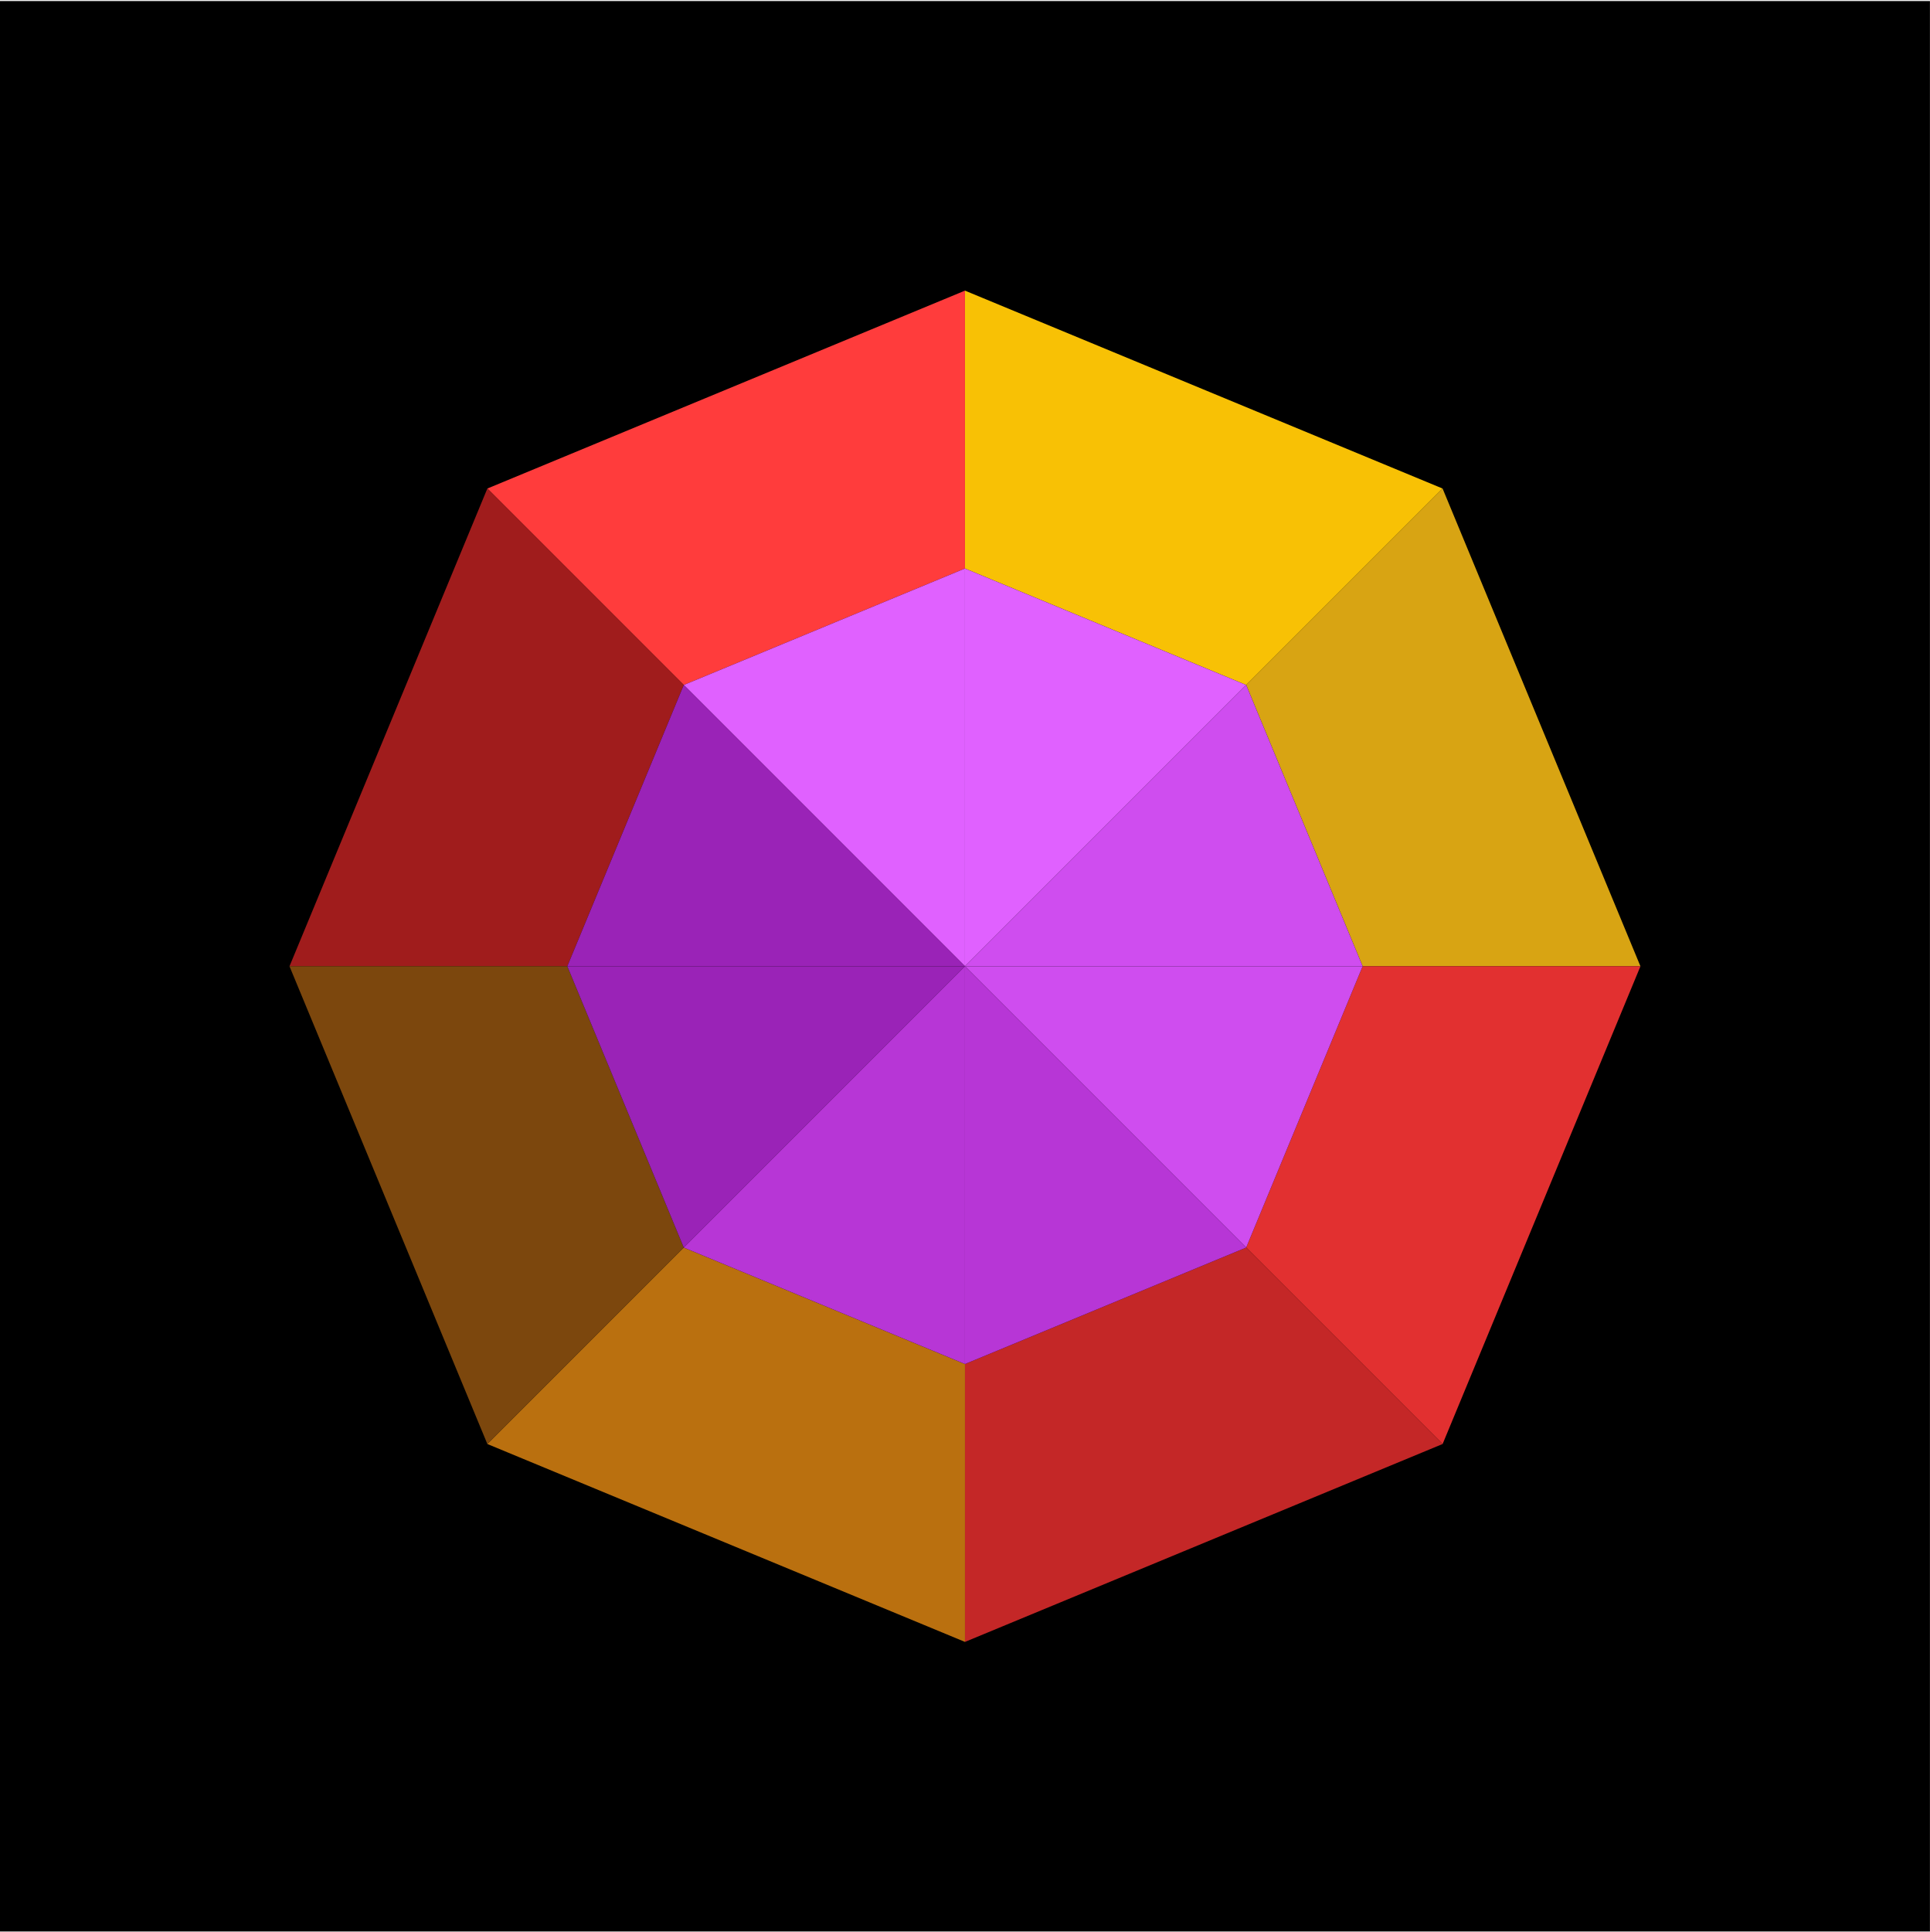
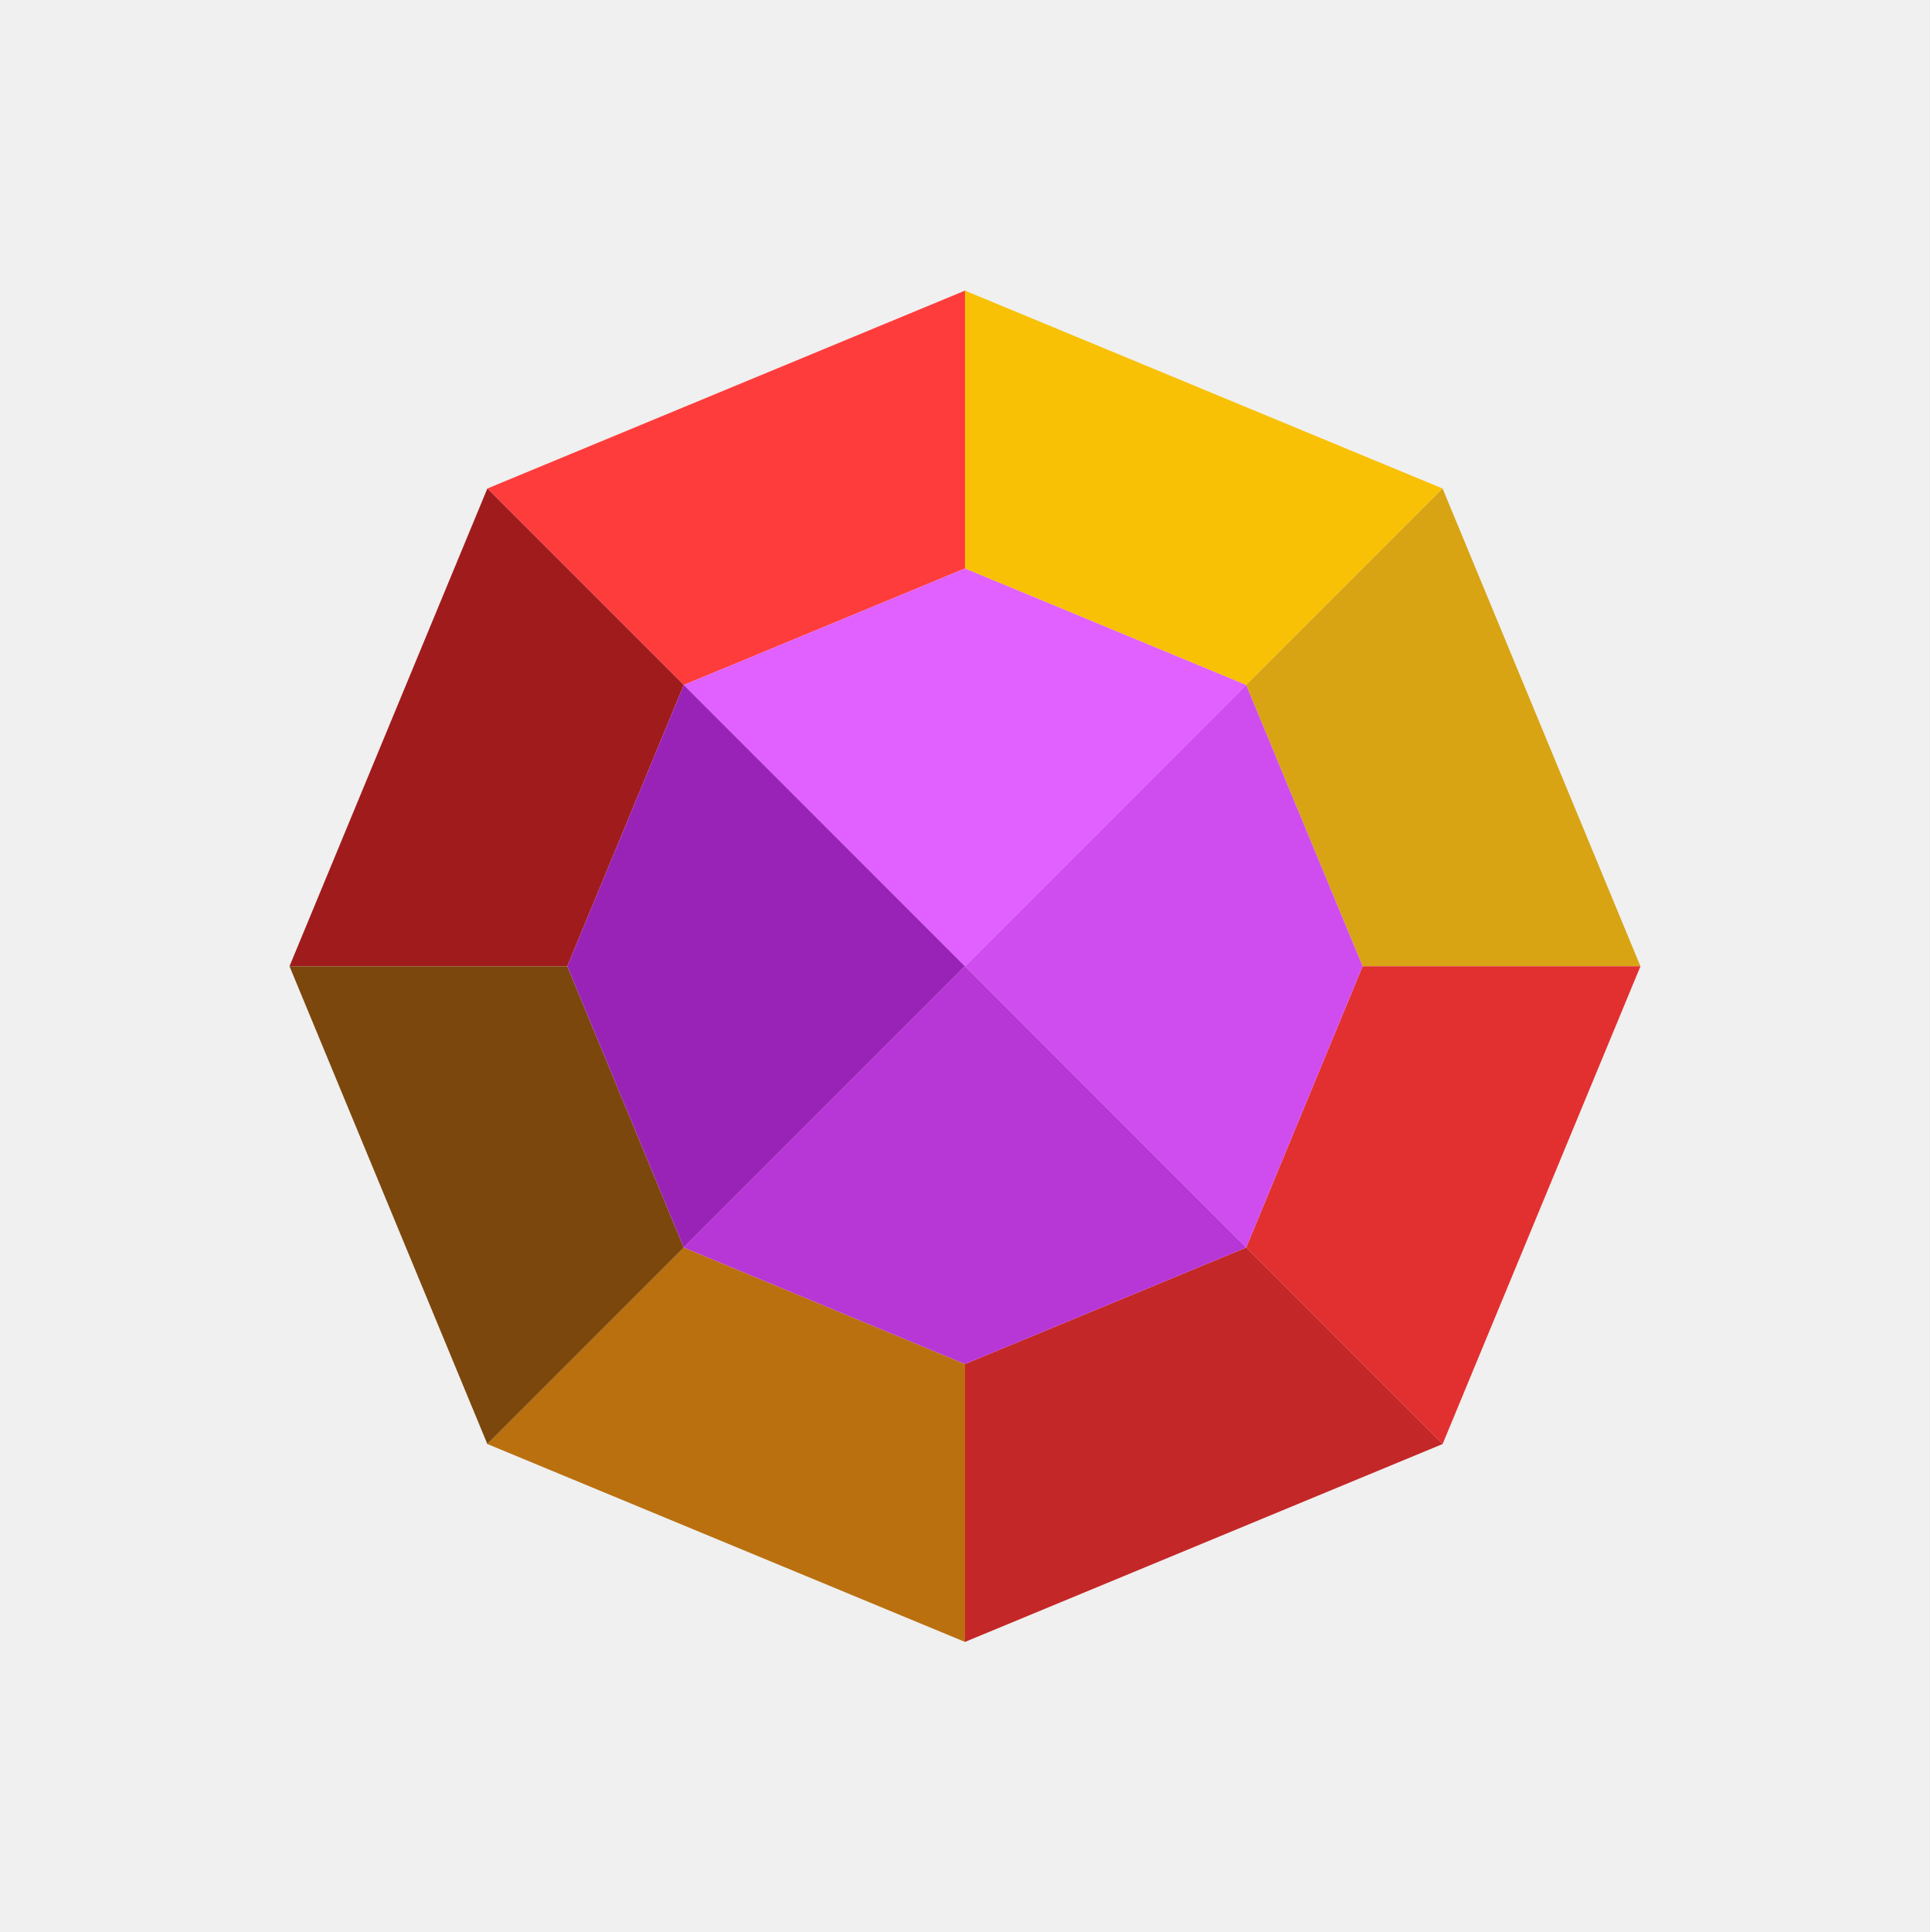
- <svg xmlns="http://www.w3.org/2000/svg" width="1200" height="1201" viewBox="0 0 1200 1201" fill="none">
-   <rect width="1200" height="1200" transform="translate(0 0.667969)" fill="black" />
-   <g clip-path="url(#clip0_235_30)">
-     <path d="M774.853 425.815L896.977 303.691L600 180.668V353.405L774.853 425.815Z" fill="#F8C105" />
-     <path d="M847.263 600.669H1020L896.977 303.691L774.854 425.815L847.263 600.669Z" fill="#D8A413" />
-     <path d="M600 353.405V180.668L303.022 303.691L425.146 425.815L600 353.405Z" fill="#FF3C3C" />
-     <path d="M774.854 775.521L896.996 897.645L1020 600.668H847.263L774.854 775.521Z" fill="#E23030" />
-     <path d="M774.853 775.521L600 847.931V1020.67L896.996 897.645L774.853 775.521Z" fill="#C42727" />
-     <path d="M425.146 775.521L303.022 897.645L600 1020.67V847.931L425.146 775.521Z" fill="#BA700F" />
-     <path d="M425.147 425.815L303.023 303.691L180 600.669H352.737L425.147 425.815Z" fill="#A01C1C" />
-     <path d="M352.737 600.668H180L303.023 897.645L425.147 775.521L352.737 600.668Z" fill="#7C470D" />
-     <path d="M600 600.667L774.853 425.814L600 353.404V600.667Z" fill="#E061FF" />
-     <path d="M600 353.404L425.146 425.814L600 600.667V353.404Z" fill="#E061FF" />
-     <path d="M847.263 600.668L774.853 425.814L600 600.668H847.263Z" fill="#CF4DEF" />
-     <path d="M600 600.668L425.147 425.814L352.737 600.668H600Z" fill="#9A23B7" />
-     <path d="M600 600.668L774.853 775.521L847.263 600.668H600Z" fill="#CF4DEF" />
-     <path d="M600 600.668V847.931L774.853 775.521L600 600.668Z" fill="#B736D6" />
-     <path d="M600 600.668H352.737L425.147 775.521L600 600.668Z" fill="#9A23B7" />
-     <path d="M425.146 775.521L600 847.931V600.668L425.146 775.521Z" fill="#B736D6" />
-   </g>
-   <defs>
-     <clipPath id="clip0_235_30">
-       <rect width="840" height="840" fill="white" transform="translate(180 180.668)" />
-     </clipPath>
-   </defs>
+ <svg xmlns="http://www.w3.org/2000/svg" id="Layer_1" baseProfile="tiny" version="1.2" viewBox="0 0 1200 1201">
+   <polygon points="774.85 425.82 896.98 303.69 600 180.67 600 353.4 774.85 425.82" fill="#f8c105" />
+   <polygon points="774.85 425.82 847.26 600.67 1020 600.67 896.98 303.69 774.85 425.82" fill="#d8a413" />
+   <polygon points="425.15 425.82 600 353.4 600 180.67 303.02 303.69 425.15 425.82" fill="#ff3c3c" />
+   <polygon points="774.85 775.52 897 897.65 1020 600.67 847.26 600.67 774.85 775.52" fill="#e23030" />
+   <polygon points="774.85 775.52 600 847.93 600 1020.67 600 1020.67 897 897.65 774.85 775.52" fill="#c42727" />
+   <polygon points="425.15 775.52 303.02 897.65 600 1020.67 600 1020.67 600 847.93 425.15 775.52" fill="#ba700f" />
+   <polygon points="425.15 425.82 303.02 303.69 180 600.67 352.74 600.67 425.15 425.82" fill="#a01c1c" />
+   <polygon points="425.15 775.52 352.74 600.67 180 600.67 303.02 897.65 425.15 775.52" fill="#7c470d" />
+   <polygon points="600 353.4 425.15 425.81 600 600.67 774.85 425.81 600 353.4" fill="#e061ff" />
+   <polygon points="774.85 425.81 600 600.67 774.85 775.52 847.26 600.67 774.85 425.81" fill="#cf4def" />
+   <polygon points="425.15 425.81 352.74 600.67 425.15 775.52 600 600.67 425.15 425.81" fill="#9a23b7" />
+   <polygon points="600 600.67 425.15 775.52 600 847.93 774.85 775.52 600 600.67" fill="#b736d6" />
</svg>
